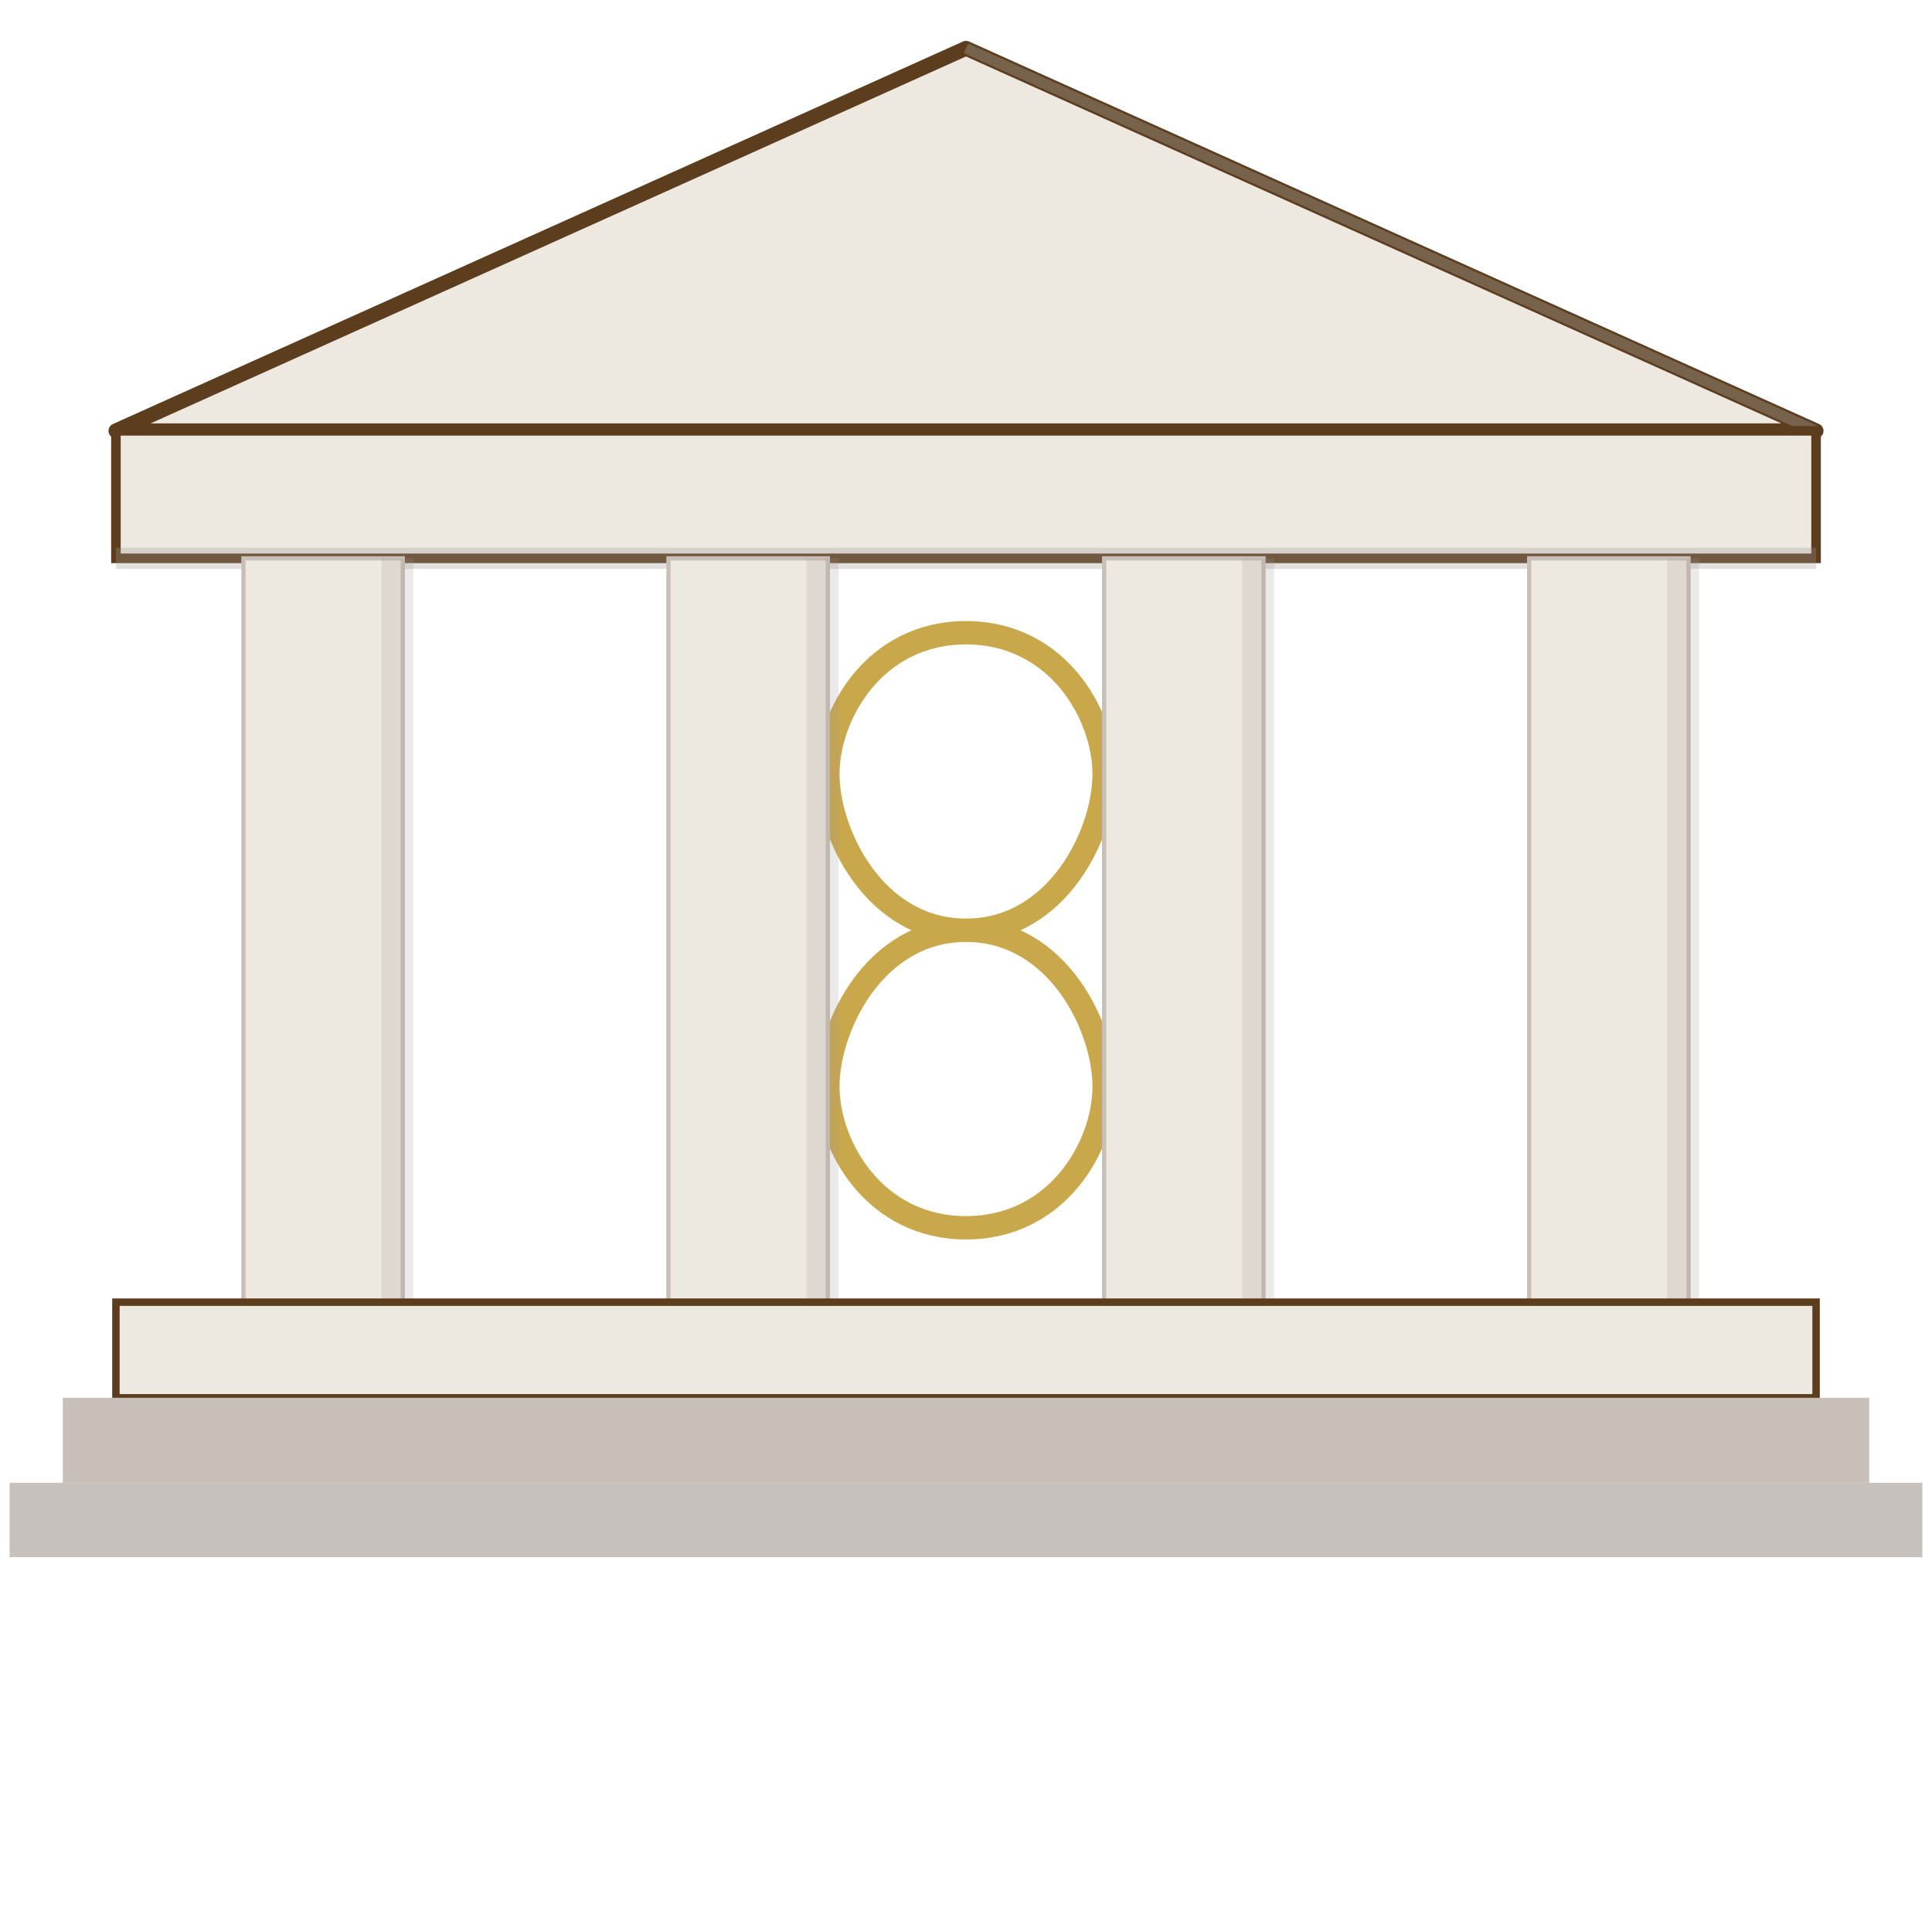
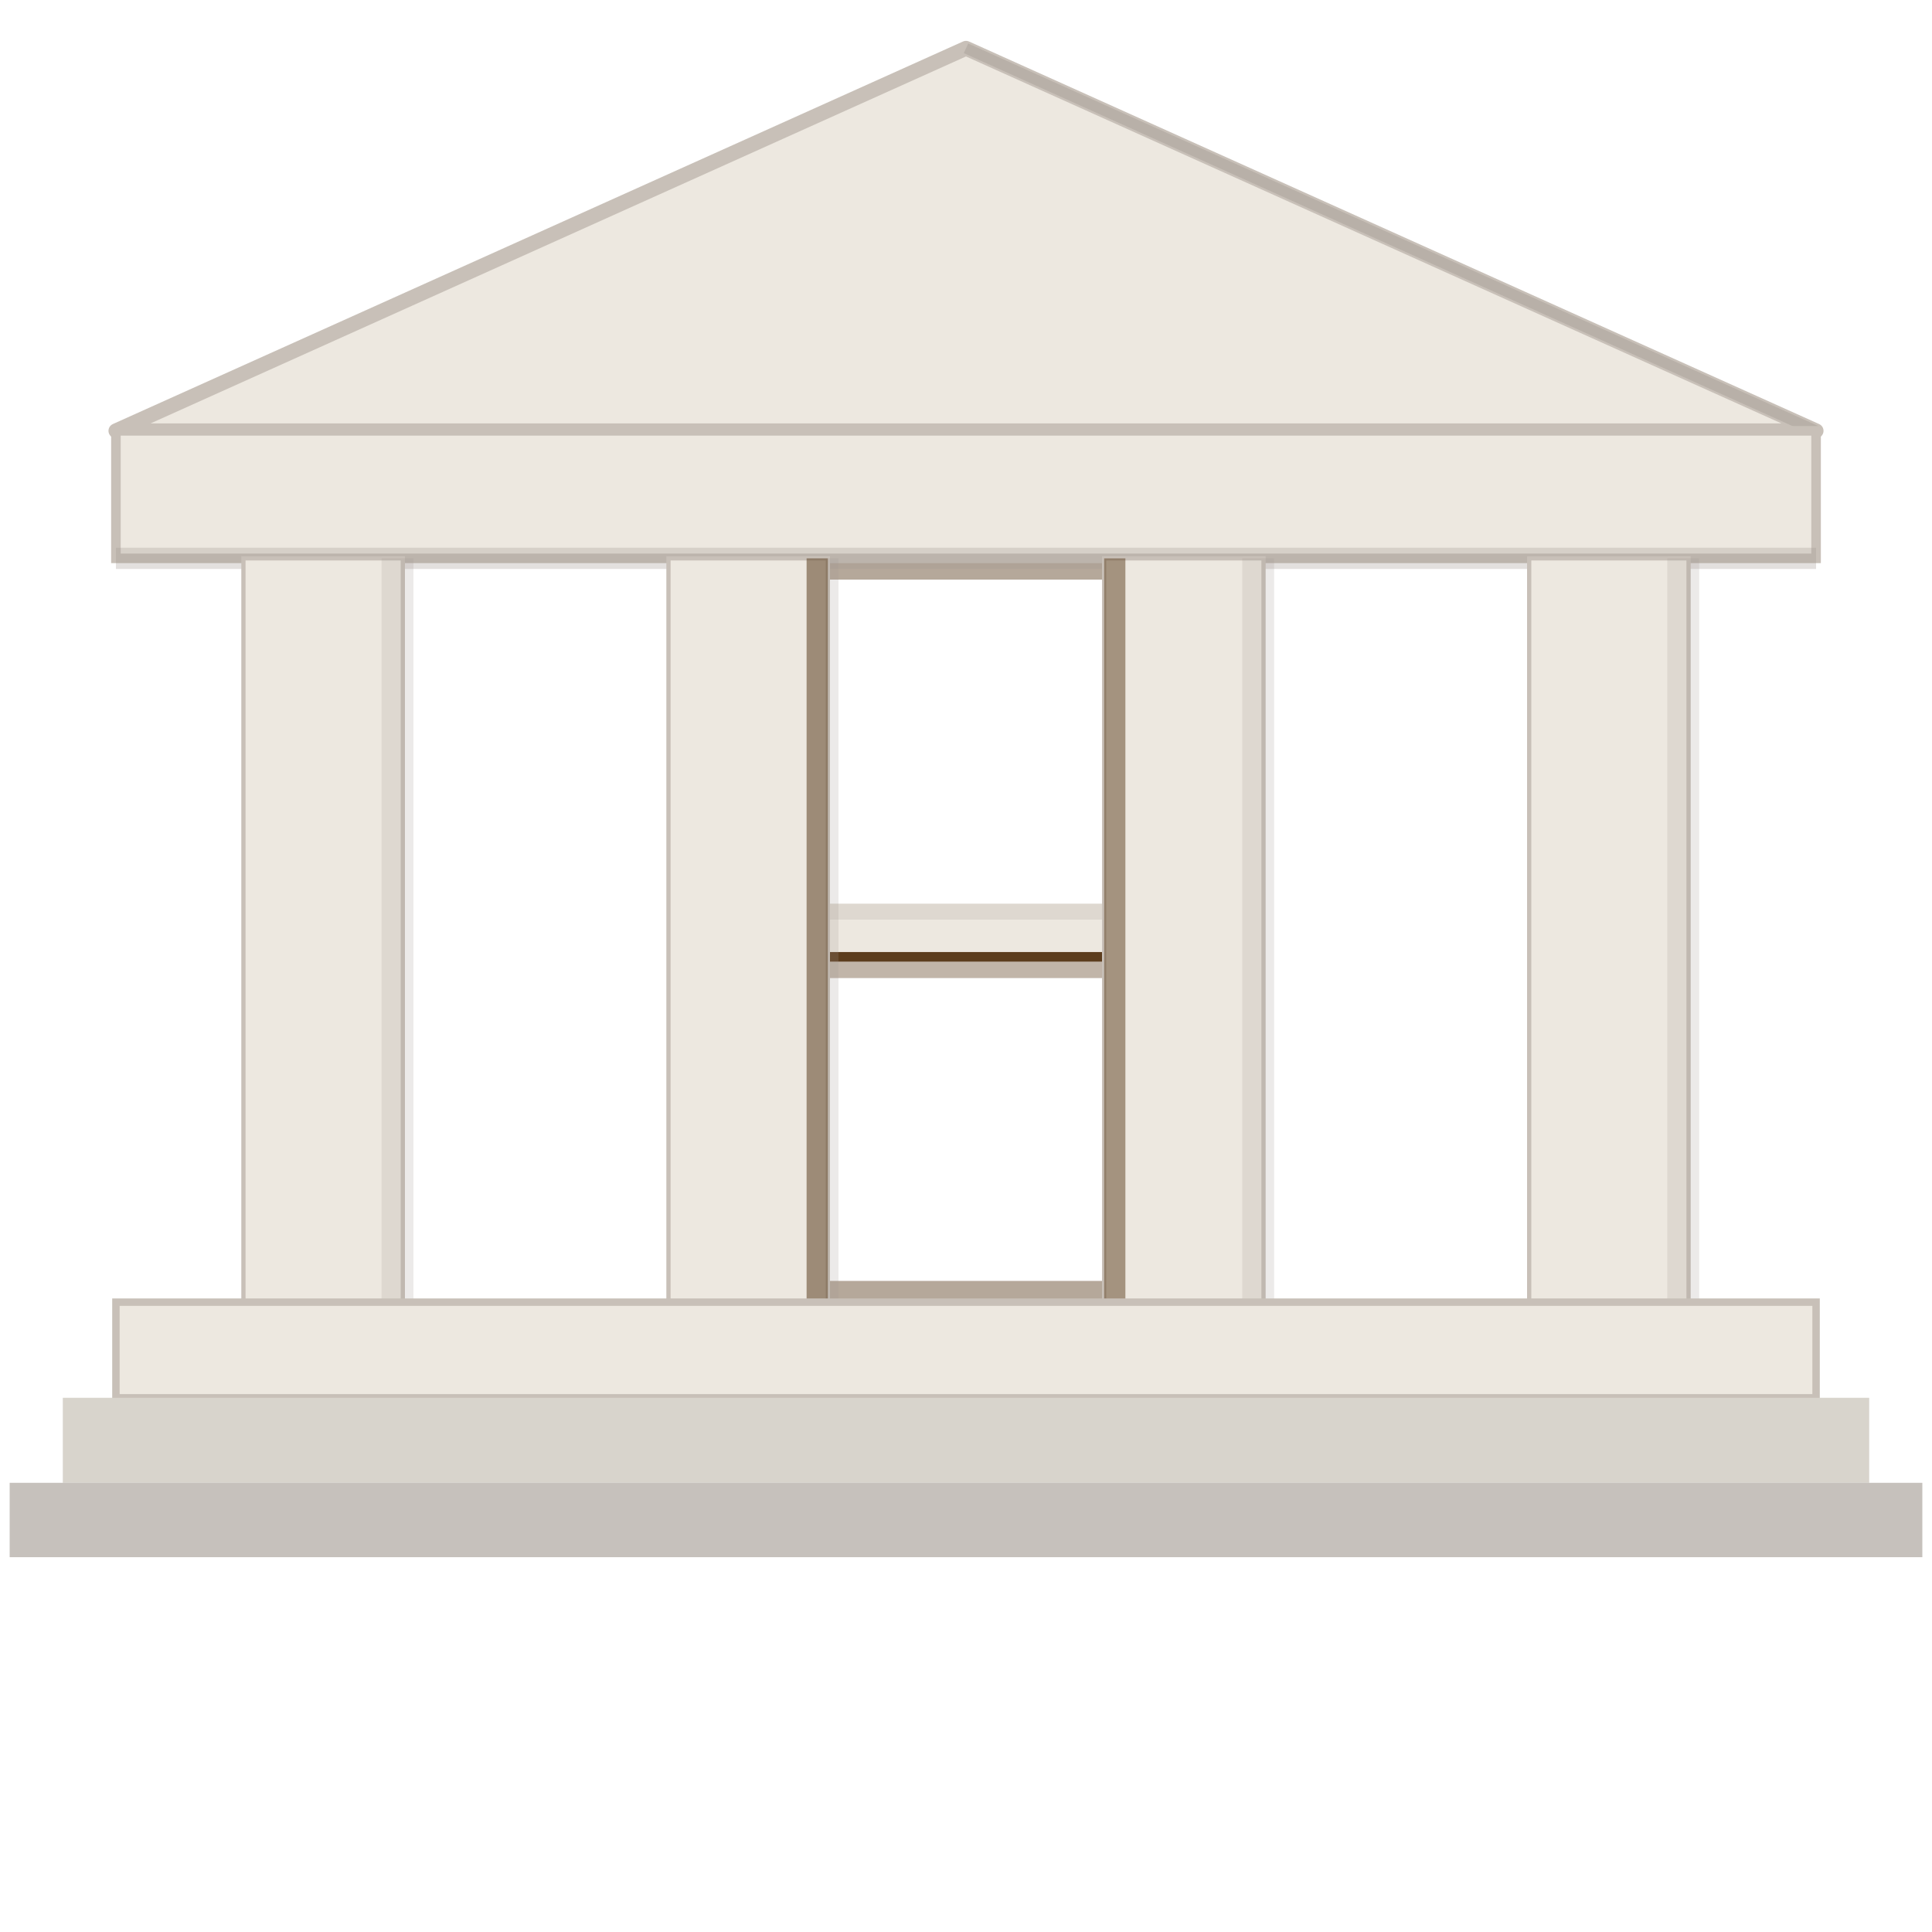
- <svg xmlns="http://www.w3.org/2000/svg" viewBox="0 0 100 100" role="img" aria-label="temple8 logo — Greek temple façade with 8 glyph between pillars">
+ <svg xmlns="http://www.w3.org/2000/svg" viewBox="0 0 100 100" role="img" aria-label="temple8 logo — Greek temple façade with central lintel between inner columns">
  <g transform="translate(50,52) scale(0.55)">
-     <polygon points="0,-90 80,-54 -80,-54" fill="#ede8e0" stroke="#5c3d1e" stroke-width="1.4" stroke-linejoin="round" />
+     <polygon points="0,-90 80,-54 -80,-54" fill="#ede8e0" stroke="#c8c0b8" stroke-width="1.4" stroke-linejoin="round" />
    <line x1="0" y1="-90" x2="80" y2="-54" stroke="#a09890" stroke-width="1" opacity="0.4" />
-     <path d="M0,-7          C0,-15.6 -9.1,-20 -14.7,-20          C-20.3,-20 -28,-15.6 -28,-7          C-28,1.6 -20.3,6 -14.7,6          C-9.1,6 0,1.6 0,-7          C0,-15.6 9.1,-20 14.7,-20          C20.3,-20 28,-15.6 28,-7          C28,1.6 20.3,6 14.7,6          C9.1,6 0,1.6 0,-7 Z" fill="none" stroke="#c9a84c" stroke-width="2.2" stroke-linecap="round" stroke-linejoin="round" transform="rotate(90, 0, -7)" />
-     <rect x="-80" y="-54" width="160" height="12" fill="#ede8e0" stroke="#5c3d1e" stroke-width="0.9" />
+     <rect x="-13" y="-42" width="26" height="2" fill="#5c3d1e" opacity="0.45" />
+     <rect x="-13" y="26" width="26" height="2" fill="#5c3d1e" opacity="0.45" />
+     <rect x="-13" y="-9.5" width="26" height="5" fill="#ede8e0" />
+     <rect x="-13" y="-9.5" width="26" height="1.5" fill="#a09890" opacity="0.2" />
+     <line x1="-13" y1="-4.5" x2="13" y2="-4.5" stroke="#5c3d1e" stroke-width="0.9" />
+     <rect x="-13" y="-4.5" width="26" height="2" fill="#5c3d1e" opacity="0.38" />
+     <rect x="-80" y="-54" width="160" height="12" fill="#ede8e0" stroke="#c8c0b8" stroke-width="0.9" />
    <rect x="-80" y="-43" width="160" height="2" fill="#a09890" opacity="0.3" />
    <rect x="-68" y="-42" width="15" height="70" fill="#ede8e0" stroke="#c8c0b8" stroke-width="0.4" />
    <rect x="-55" y="-42" width="3" height="70" fill="#a09890" opacity="0.2" />
    <rect x="-28" y="-42" width="15" height="70" fill="#ede8e0" stroke="#c8c0b8" stroke-width="0.4" />
    <rect x="-15" y="-42" width="3" height="70" fill="#a09890" opacity="0.2" />
+     <rect x="-15" y="-42" width="2" height="70" fill="#5c3d1e" opacity="0.50" />
    <rect x="13" y="-42" width="15" height="70" fill="#ede8e0" stroke="#c8c0b8" stroke-width="0.4" />
    <rect x="26" y="-42" width="3" height="70" fill="#a09890" opacity="0.2" />
+     <rect x="13" y="-42" width="2" height="70" fill="#5c3d1e" opacity="0.50" />
    <rect x="53" y="-42" width="15" height="70" fill="#ede8e0" stroke="#c8c0b8" stroke-width="0.4" />
    <rect x="66" y="-42" width="3" height="70" fill="#a09890" opacity="0.2" />
-     <rect x="-80" y="28" width="160" height="9" fill="#ede8e0" stroke="#5c3d1e" stroke-width="0.7" />
-     <rect x="-85" y="37" width="170" height="8" fill="#c8c0b8" />
+     <rect x="-80" y="28" width="160" height="9" fill="#ede8e0" stroke="#c8c0b8" stroke-width="0.7" />
+     <rect x="-85" y="37" width="170" height="8" fill="#d8d4cc" />
    <rect x="-90" y="45" width="180" height="7" fill="#a09890" opacity="0.6" />
  </g>
</svg>
